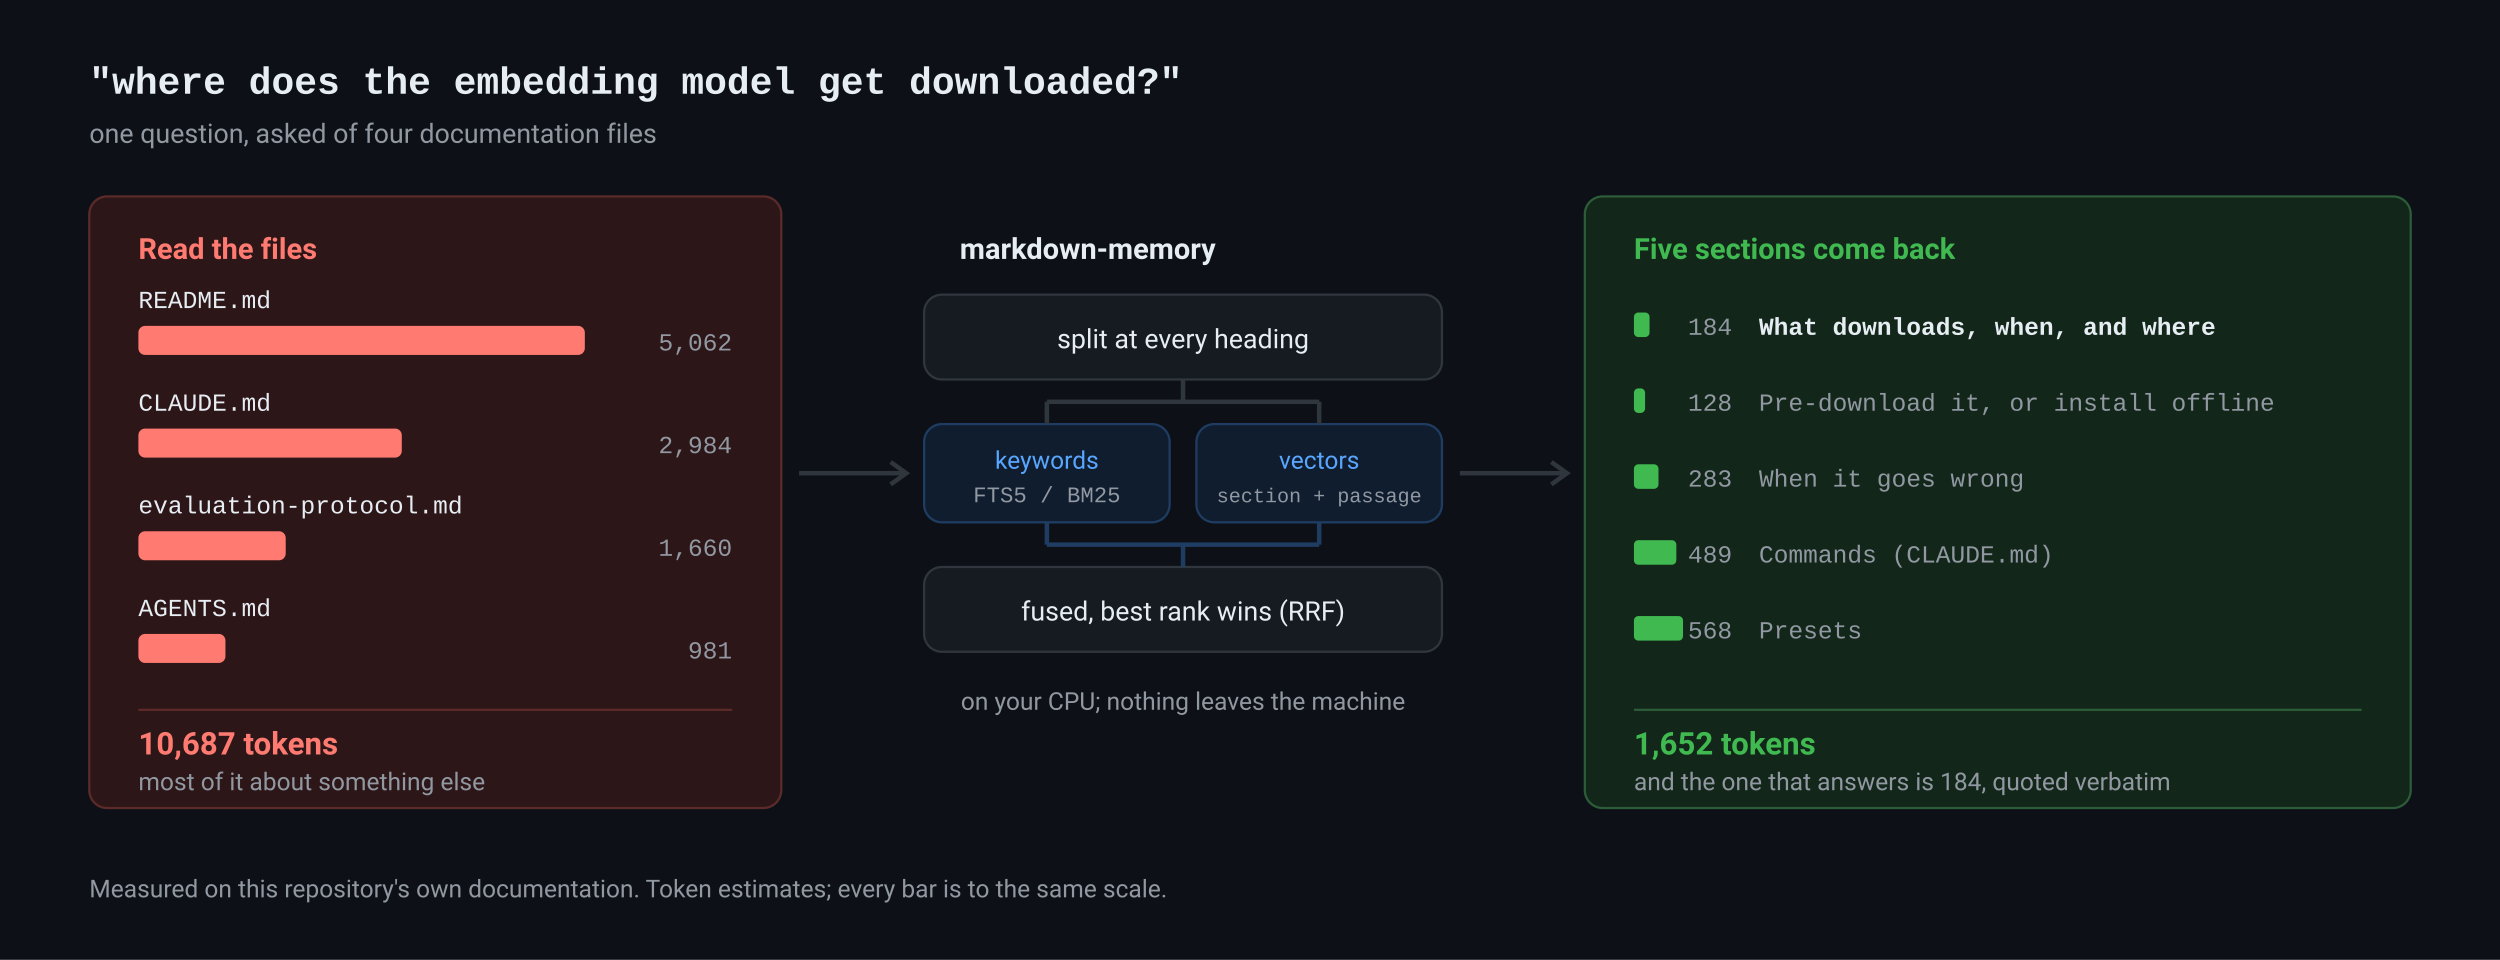
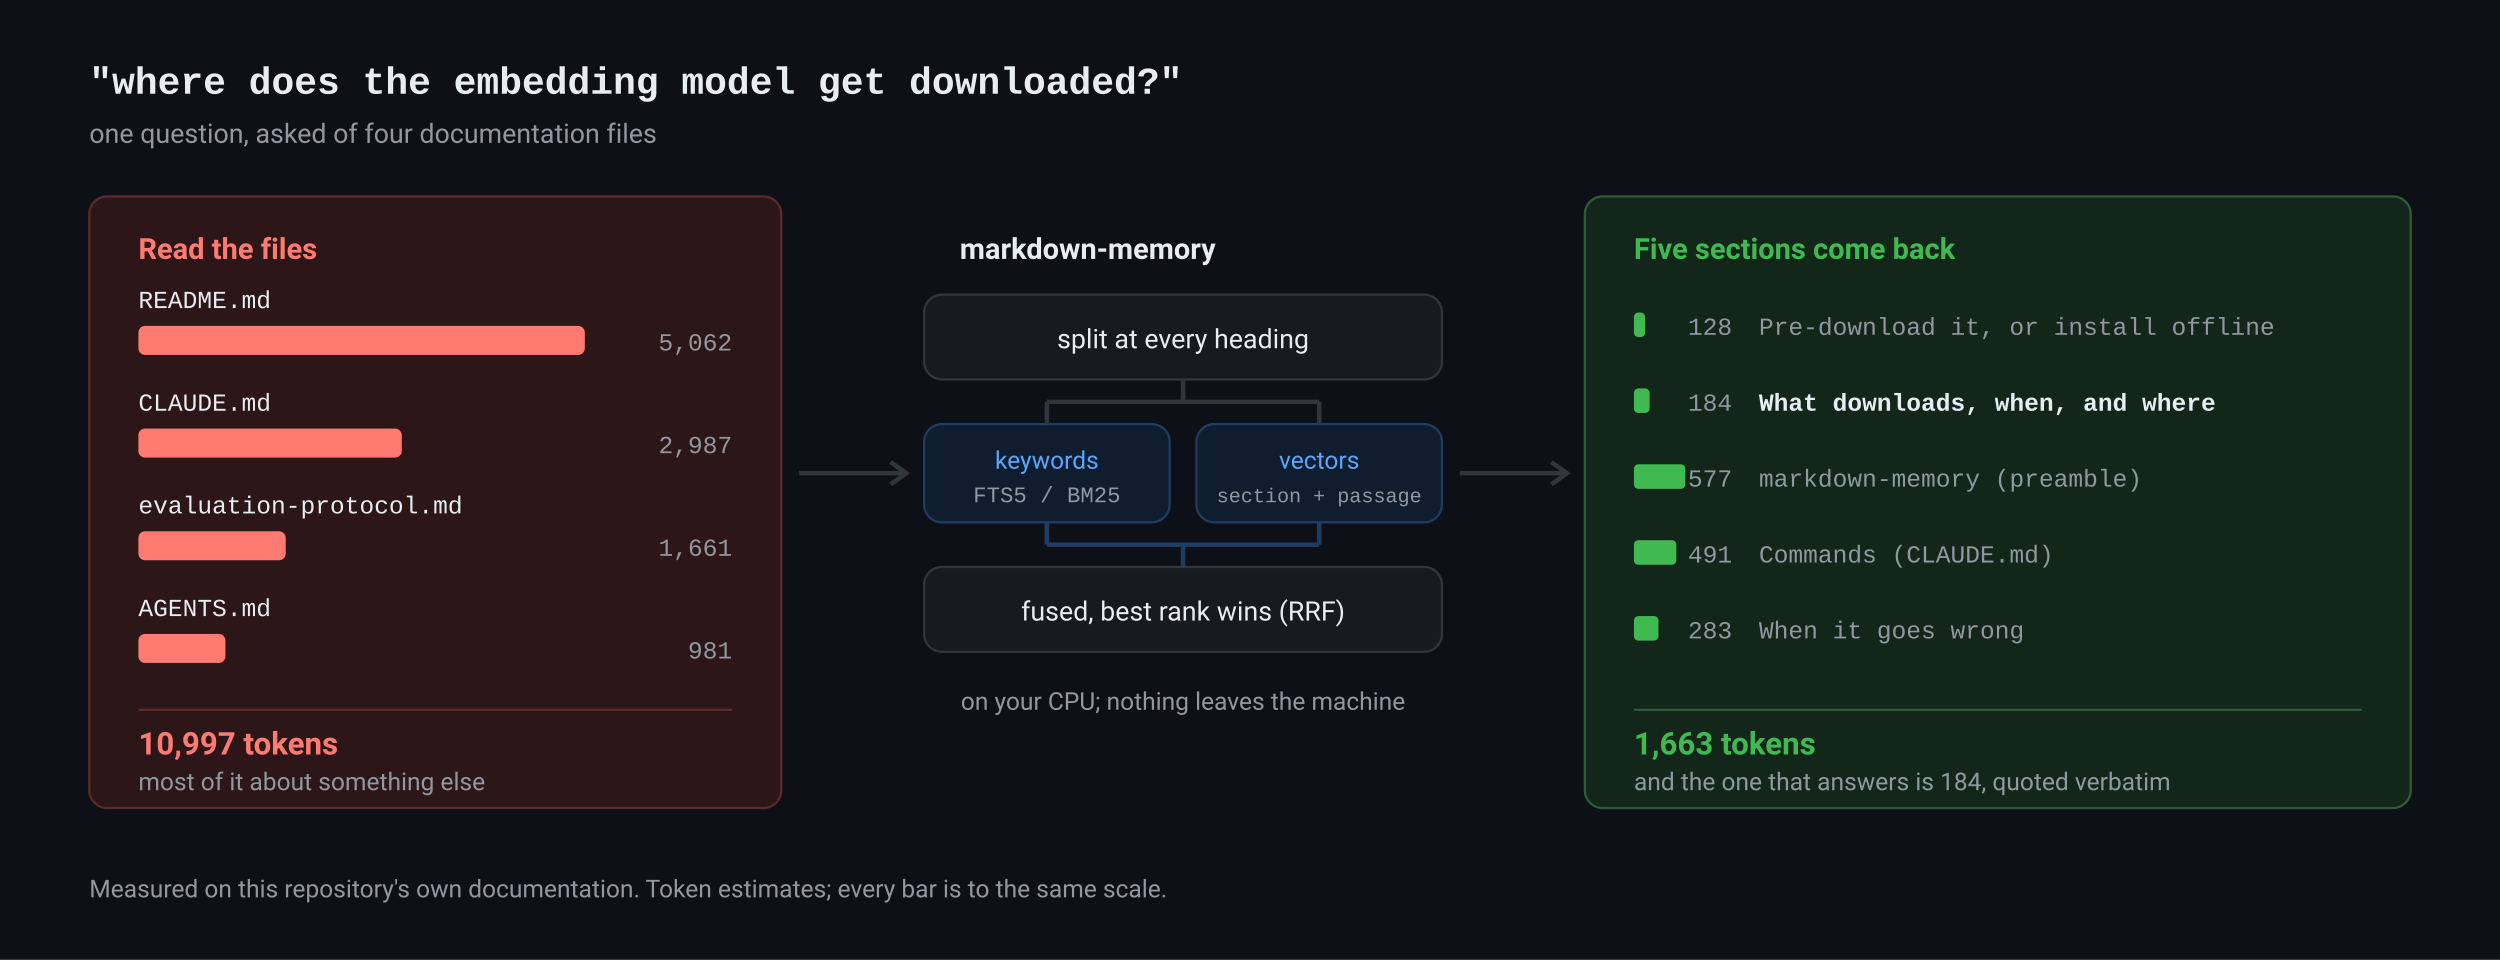
- <svg xmlns="http://www.w3.org/2000/svg" viewBox="0 0 1120 430" width="1120" height="430" role="img" aria-label="One question: reading four whole files costs 10,687 tokens; markdown-memory returns five sections totalling 1,652, and the one that answers is 184 tokens.">
+ <svg xmlns="http://www.w3.org/2000/svg" viewBox="0 0 1120 430" width="1120" height="430" role="img" aria-label="One question: reading four whole files costs 10,997 tokens; markdown-memory returns five sections totalling 1,663, and the one that answers is 184 tokens.">
  <rect width="1120" height="430" fill="#0d1117" />
  <text x="40" y="42" font-family="ui-monospace,SFMono-Regular,Menlo,Consolas,'Liberation Mono',monospace" font-size="17" font-weight="600" fill="#e6edf3" text-anchor="start">"where does the embedding model get downloaded?"</text>
  <text x="40" y="64" font-family="ui-sans-serif,-apple-system,BlinkMacSystemFont,'Segoe UI',Roboto,'Helvetica Neue',Arial,sans-serif" font-size="12" font-weight="400" fill="#9198a1" text-anchor="start">one question, asked of four documentation files</text>
  <rect x="40" y="88" width="310" height="274" rx="8" fill="#2d1618" stroke="#5c2b29" stroke-width="1" />
  <text x="62" y="116" font-family="ui-sans-serif,-apple-system,BlinkMacSystemFont,'Segoe UI',Roboto,'Helvetica Neue',Arial,sans-serif" font-size="13" font-weight="600" fill="#ff7b72" text-anchor="start">Read the files</text>
  <text x="62" y="138" font-family="ui-monospace,SFMono-Regular,Menlo,Consolas,'Liberation Mono',monospace" font-size="11" font-weight="400" fill="#e6edf3" text-anchor="start">README.md</text>
  <rect x="62" y="146" width="200" height="13" rx="3" fill="#ff7b72" stroke="none" stroke-width="1" />
  <text x="328" y="157" font-family="ui-monospace,SFMono-Regular,Menlo,Consolas,'Liberation Mono',monospace" font-size="11" font-weight="400" fill="#9198a1" text-anchor="end">5,062</text>
  <text x="62" y="184" font-family="ui-monospace,SFMono-Regular,Menlo,Consolas,'Liberation Mono',monospace" font-size="11" font-weight="400" fill="#e6edf3" text-anchor="start">CLAUDE.md</text>
  <rect x="62" y="192" width="118" height="13" rx="3" fill="#ff7b72" stroke="none" stroke-width="1" />
-   <text x="328" y="203" font-family="ui-monospace,SFMono-Regular,Menlo,Consolas,'Liberation Mono',monospace" font-size="11" font-weight="400" fill="#9198a1" text-anchor="end">2,984</text>
+   <text x="328" y="203" font-family="ui-monospace,SFMono-Regular,Menlo,Consolas,'Liberation Mono',monospace" font-size="11" font-weight="400" fill="#9198a1" text-anchor="end">2,987</text>
  <text x="62" y="230" font-family="ui-monospace,SFMono-Regular,Menlo,Consolas,'Liberation Mono',monospace" font-size="11" font-weight="400" fill="#e6edf3" text-anchor="start">evaluation-protocol.md</text>
  <rect x="62" y="238" width="66" height="13" rx="3" fill="#ff7b72" stroke="none" stroke-width="1" />
-   <text x="328" y="249" font-family="ui-monospace,SFMono-Regular,Menlo,Consolas,'Liberation Mono',monospace" font-size="11" font-weight="400" fill="#9198a1" text-anchor="end">1,660</text>
+   <text x="328" y="249" font-family="ui-monospace,SFMono-Regular,Menlo,Consolas,'Liberation Mono',monospace" font-size="11" font-weight="400" fill="#9198a1" text-anchor="end">1,661</text>
  <text x="62" y="276" font-family="ui-monospace,SFMono-Regular,Menlo,Consolas,'Liberation Mono',monospace" font-size="11" font-weight="400" fill="#e6edf3" text-anchor="start">AGENTS.md</text>
  <rect x="62" y="284" width="39" height="13" rx="3" fill="#ff7b72" stroke="none" stroke-width="1" />
  <text x="328" y="295" font-family="ui-monospace,SFMono-Regular,Menlo,Consolas,'Liberation Mono',monospace" font-size="11" font-weight="400" fill="#9198a1" text-anchor="end">981</text>
  <path d="M62 318 L328 318" stroke="#5c2b29" stroke-width="1" />
-   <text x="62" y="338" font-family="ui-sans-serif,-apple-system,BlinkMacSystemFont,'Segoe UI',Roboto,'Helvetica Neue',Arial,sans-serif" font-size="14" font-weight="600" fill="#ff7b72" text-anchor="start">10,687 tokens</text>
+   <text x="62" y="338" font-family="ui-sans-serif,-apple-system,BlinkMacSystemFont,'Segoe UI',Roboto,'Helvetica Neue',Arial,sans-serif" font-size="14" font-weight="600" fill="#ff7b72" text-anchor="start">10,997 tokens</text>
  <text x="62" y="354" font-family="ui-sans-serif,-apple-system,BlinkMacSystemFont,'Segoe UI',Roboto,'Helvetica Neue',Arial,sans-serif" font-size="11" font-weight="400" fill="#9198a1" text-anchor="start">most of it about something else</text>
  <text x="430" y="116" font-family="ui-sans-serif,-apple-system,BlinkMacSystemFont,'Segoe UI',Roboto,'Helvetica Neue',Arial,sans-serif" font-size="13" font-weight="600" fill="#e6edf3" text-anchor="start">markdown-memory</text>
  <rect x="414" y="132" width="232" height="38" rx="8" fill="#161b22" stroke="#30363d" stroke-width="1" />
  <text x="530" y="156" font-family="ui-sans-serif,-apple-system,BlinkMacSystemFont,'Segoe UI',Roboto,'Helvetica Neue',Arial,sans-serif" font-size="12" font-weight="400" fill="#e6edf3" text-anchor="middle">split at every heading</text>
  <rect x="414" y="190" width="110" height="44" rx="8" fill="#0f1d2e" stroke="#1f3d63" stroke-width="1" />
  <text x="469" y="210" font-family="ui-sans-serif,-apple-system,BlinkMacSystemFont,'Segoe UI',Roboto,'Helvetica Neue',Arial,sans-serif" font-size="11" font-weight="400" fill="#58a6ff" text-anchor="middle">keywords</text>
  <text x="469" y="225" font-family="ui-monospace,SFMono-Regular,Menlo,Consolas,'Liberation Mono',monospace" font-size="10" font-weight="400" fill="#9198a1" text-anchor="middle">FTS5 / BM25</text>
  <rect x="536" y="190" width="110" height="44" rx="8" fill="#0f1d2e" stroke="#1f3d63" stroke-width="1" />
  <text x="591" y="210" font-family="ui-sans-serif,-apple-system,BlinkMacSystemFont,'Segoe UI',Roboto,'Helvetica Neue',Arial,sans-serif" font-size="11" font-weight="400" fill="#58a6ff" text-anchor="middle">vectors</text>
  <text x="591" y="225" font-family="ui-monospace,SFMono-Regular,Menlo,Consolas,'Liberation Mono',monospace" font-size="9" font-weight="400" fill="#9198a1" text-anchor="middle">section + passage</text>
  <rect x="414" y="254" width="232" height="38" rx="8" fill="#161b22" stroke="#30363d" stroke-width="1" />
  <text x="530" y="278" font-family="ui-sans-serif,-apple-system,BlinkMacSystemFont,'Segoe UI',Roboto,'Helvetica Neue',Arial,sans-serif" font-size="12" font-weight="400" fill="#e6edf3" text-anchor="middle">fused, best rank wins (RRF)</text>
  <path d="M530 170 L530 180 M469 180 L591 180 M469 180 L469 190 M591 180 L591 190" stroke="#30363d" stroke-width="2" fill="none" />
  <path d="M469 234 L469 244 M591 234 L591 244 M469 244 L591 244 M530 244 L530 254" stroke="#1f3d63" stroke-width="2" fill="none" />
  <text x="530" y="318" font-family="ui-sans-serif,-apple-system,BlinkMacSystemFont,'Segoe UI',Roboto,'Helvetica Neue',Arial,sans-serif" font-size="11" font-weight="400" fill="#9198a1" text-anchor="middle">on your CPU; nothing leaves the machine</text>
  <path d="M358 212 L406 212" stroke="#30363d" stroke-width="2" fill="none" />
  <path d="M399 207 L406 212 L399 217" fill="none" stroke="#30363d" stroke-width="2" />
  <path d="M654 212 L702 212" stroke="#30363d" stroke-width="2" fill="none" />
  <path d="M695 207 L702 212 L695 217" fill="none" stroke="#30363d" stroke-width="2" />
  <rect x="710" y="88" width="370" height="274" rx="8" fill="#12261a" stroke="#2d5c38" stroke-width="1" />
  <text x="732" y="116" font-family="ui-sans-serif,-apple-system,BlinkMacSystemFont,'Segoe UI',Roboto,'Helvetica Neue',Arial,sans-serif" font-size="13" font-weight="600" fill="#3fb950" text-anchor="start">Five sections come back</text>
-   <rect x="732" y="140" width="7" height="11" rx="2" fill="#3fb950" stroke="none" stroke-width="1" />
-   <text x="776" y="150" font-family="ui-monospace,SFMono-Regular,Menlo,Consolas,'Liberation Mono',monospace" font-size="11" font-weight="400" fill="#9198a1" text-anchor="end">184</text>
-   <text x="788" y="150" font-family="ui-monospace,SFMono-Regular,Menlo,Consolas,'Liberation Mono',monospace" font-size="11" font-weight="600" fill="#e6edf3" text-anchor="start">What downloads, when, and where</text>
-   <rect x="732" y="174" width="5" height="11" rx="2" fill="#3fb950" stroke="none" stroke-width="1" />
-   <text x="776" y="184" font-family="ui-monospace,SFMono-Regular,Menlo,Consolas,'Liberation Mono',monospace" font-size="11" font-weight="400" fill="#9198a1" text-anchor="end">128</text>
-   <text x="788" y="184" font-family="ui-monospace,SFMono-Regular,Menlo,Consolas,'Liberation Mono',monospace" font-size="11" font-weight="400" fill="#9198a1" text-anchor="start">Pre-download it, or install offline</text>
-   <rect x="732" y="208" width="11" height="11" rx="2" fill="#3fb950" stroke="none" stroke-width="1" />
-   <text x="776" y="218" font-family="ui-monospace,SFMono-Regular,Menlo,Consolas,'Liberation Mono',monospace" font-size="11" font-weight="400" fill="#9198a1" text-anchor="end">283</text>
-   <text x="788" y="218" font-family="ui-monospace,SFMono-Regular,Menlo,Consolas,'Liberation Mono',monospace" font-size="11" font-weight="400" fill="#9198a1" text-anchor="start">When it goes wrong</text>
+   <rect x="732" y="140" width="5" height="11" rx="2" fill="#3fb950" stroke="none" stroke-width="1" />
+   <text x="776" y="150" font-family="ui-monospace,SFMono-Regular,Menlo,Consolas,'Liberation Mono',monospace" font-size="11" font-weight="400" fill="#9198a1" text-anchor="end">128</text>
+   <text x="788" y="150" font-family="ui-monospace,SFMono-Regular,Menlo,Consolas,'Liberation Mono',monospace" font-size="11" font-weight="400" fill="#9198a1" text-anchor="start">Pre-download it, or install offline</text>
+   <rect x="732" y="174" width="7" height="11" rx="2" fill="#3fb950" stroke="none" stroke-width="1" />
+   <text x="776" y="184" font-family="ui-monospace,SFMono-Regular,Menlo,Consolas,'Liberation Mono',monospace" font-size="11" font-weight="400" fill="#9198a1" text-anchor="end">184</text>
+   <text x="788" y="184" font-family="ui-monospace,SFMono-Regular,Menlo,Consolas,'Liberation Mono',monospace" font-size="11" font-weight="600" fill="#e6edf3" text-anchor="start">What downloads, when, and where</text>
+   <rect x="732" y="208" width="23" height="11" rx="2" fill="#3fb950" stroke="none" stroke-width="1" />
+   <text x="776" y="218" font-family="ui-monospace,SFMono-Regular,Menlo,Consolas,'Liberation Mono',monospace" font-size="11" font-weight="400" fill="#9198a1" text-anchor="end">577</text>
+   <text x="788" y="218" font-family="ui-monospace,SFMono-Regular,Menlo,Consolas,'Liberation Mono',monospace" font-size="11" font-weight="400" fill="#9198a1" text-anchor="start">markdown-memory  (preamble)</text>
  <rect x="732" y="242" width="19" height="11" rx="2" fill="#3fb950" stroke="none" stroke-width="1" />
-   <text x="776" y="252" font-family="ui-monospace,SFMono-Regular,Menlo,Consolas,'Liberation Mono',monospace" font-size="11" font-weight="400" fill="#9198a1" text-anchor="end">489</text>
+   <text x="776" y="252" font-family="ui-monospace,SFMono-Regular,Menlo,Consolas,'Liberation Mono',monospace" font-size="11" font-weight="400" fill="#9198a1" text-anchor="end">491</text>
  <text x="788" y="252" font-family="ui-monospace,SFMono-Regular,Menlo,Consolas,'Liberation Mono',monospace" font-size="11" font-weight="400" fill="#9198a1" text-anchor="start">Commands  (CLAUDE.md)</text>
-   <rect x="732" y="276" width="22" height="11" rx="2" fill="#3fb950" stroke="none" stroke-width="1" />
-   <text x="776" y="286" font-family="ui-monospace,SFMono-Regular,Menlo,Consolas,'Liberation Mono',monospace" font-size="11" font-weight="400" fill="#9198a1" text-anchor="end">568</text>
-   <text x="788" y="286" font-family="ui-monospace,SFMono-Regular,Menlo,Consolas,'Liberation Mono',monospace" font-size="11" font-weight="400" fill="#9198a1" text-anchor="start">Presets</text>
+   <rect x="732" y="276" width="11" height="11" rx="2" fill="#3fb950" stroke="none" stroke-width="1" />
+   <text x="776" y="286" font-family="ui-monospace,SFMono-Regular,Menlo,Consolas,'Liberation Mono',monospace" font-size="11" font-weight="400" fill="#9198a1" text-anchor="end">283</text>
+   <text x="788" y="286" font-family="ui-monospace,SFMono-Regular,Menlo,Consolas,'Liberation Mono',monospace" font-size="11" font-weight="400" fill="#9198a1" text-anchor="start">When it goes wrong</text>
  <path d="M732 318 L1058 318" stroke="#2d5c38" stroke-width="1" />
-   <text x="732" y="338" font-family="ui-sans-serif,-apple-system,BlinkMacSystemFont,'Segoe UI',Roboto,'Helvetica Neue',Arial,sans-serif" font-size="14" font-weight="600" fill="#3fb950" text-anchor="start">1,652 tokens</text>
+   <text x="732" y="338" font-family="ui-sans-serif,-apple-system,BlinkMacSystemFont,'Segoe UI',Roboto,'Helvetica Neue',Arial,sans-serif" font-size="14" font-weight="600" fill="#3fb950" text-anchor="start">1,663 tokens</text>
  <text x="732" y="354" font-family="ui-sans-serif,-apple-system,BlinkMacSystemFont,'Segoe UI',Roboto,'Helvetica Neue',Arial,sans-serif" font-size="11" font-weight="400" fill="#9198a1" text-anchor="start">and the one that answers is 184, quoted verbatim</text>
  <text x="40" y="402" font-family="ui-sans-serif,-apple-system,BlinkMacSystemFont,'Segoe UI',Roboto,'Helvetica Neue',Arial,sans-serif" font-size="11" font-weight="400" fill="#9198a1" text-anchor="start">Measured on this repository's own documentation. Token estimates; every bar is to the same scale.</text>
</svg>
